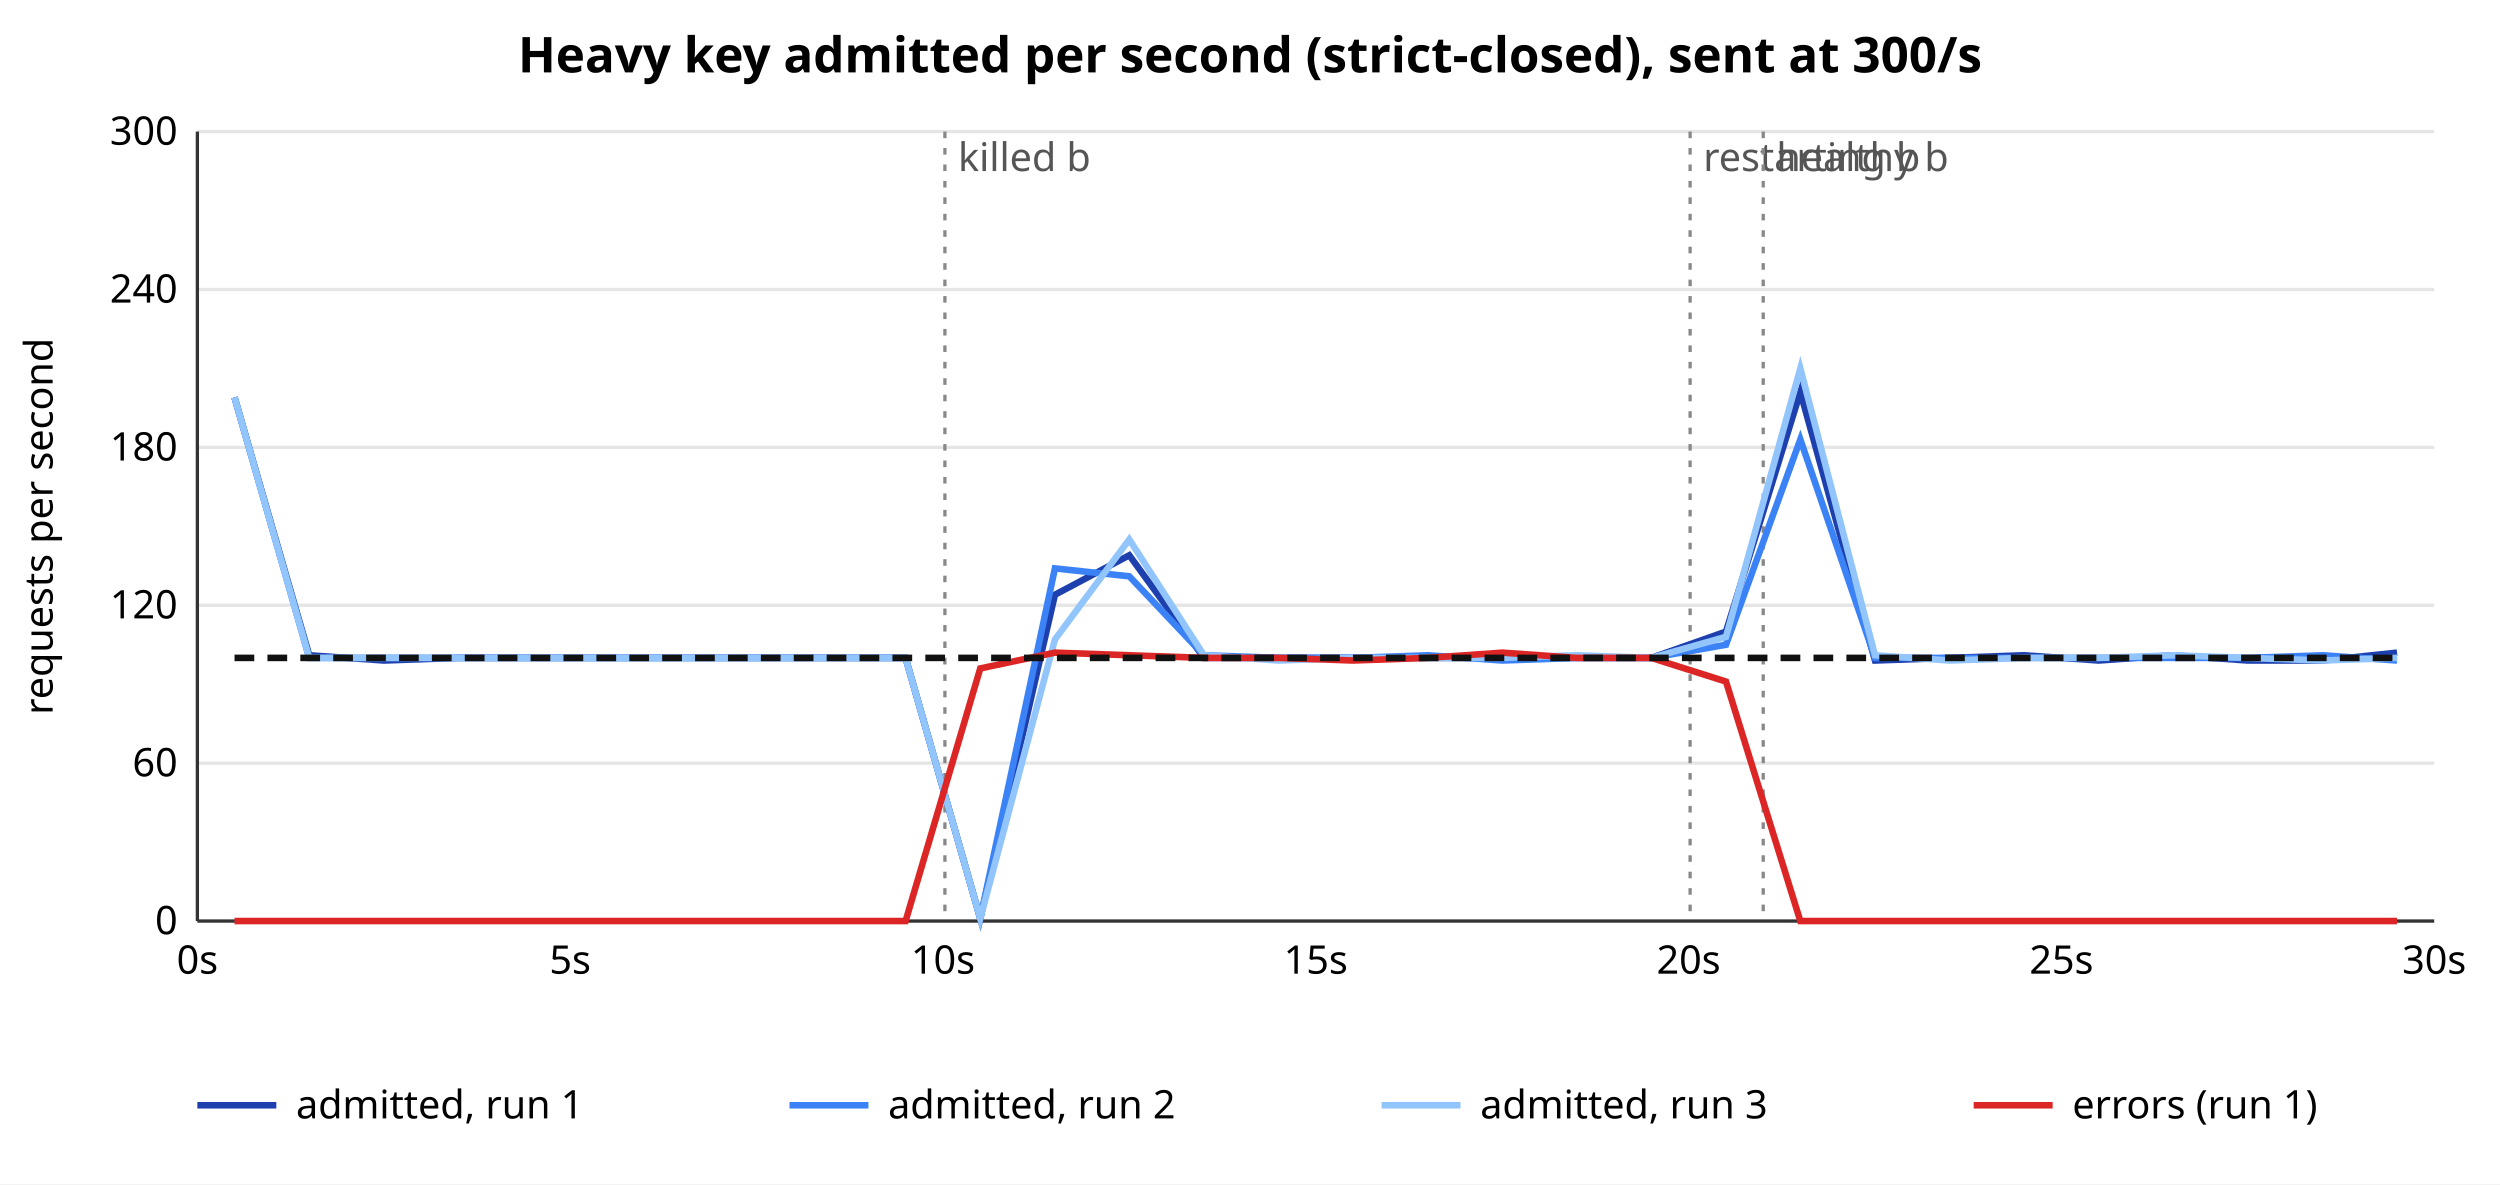
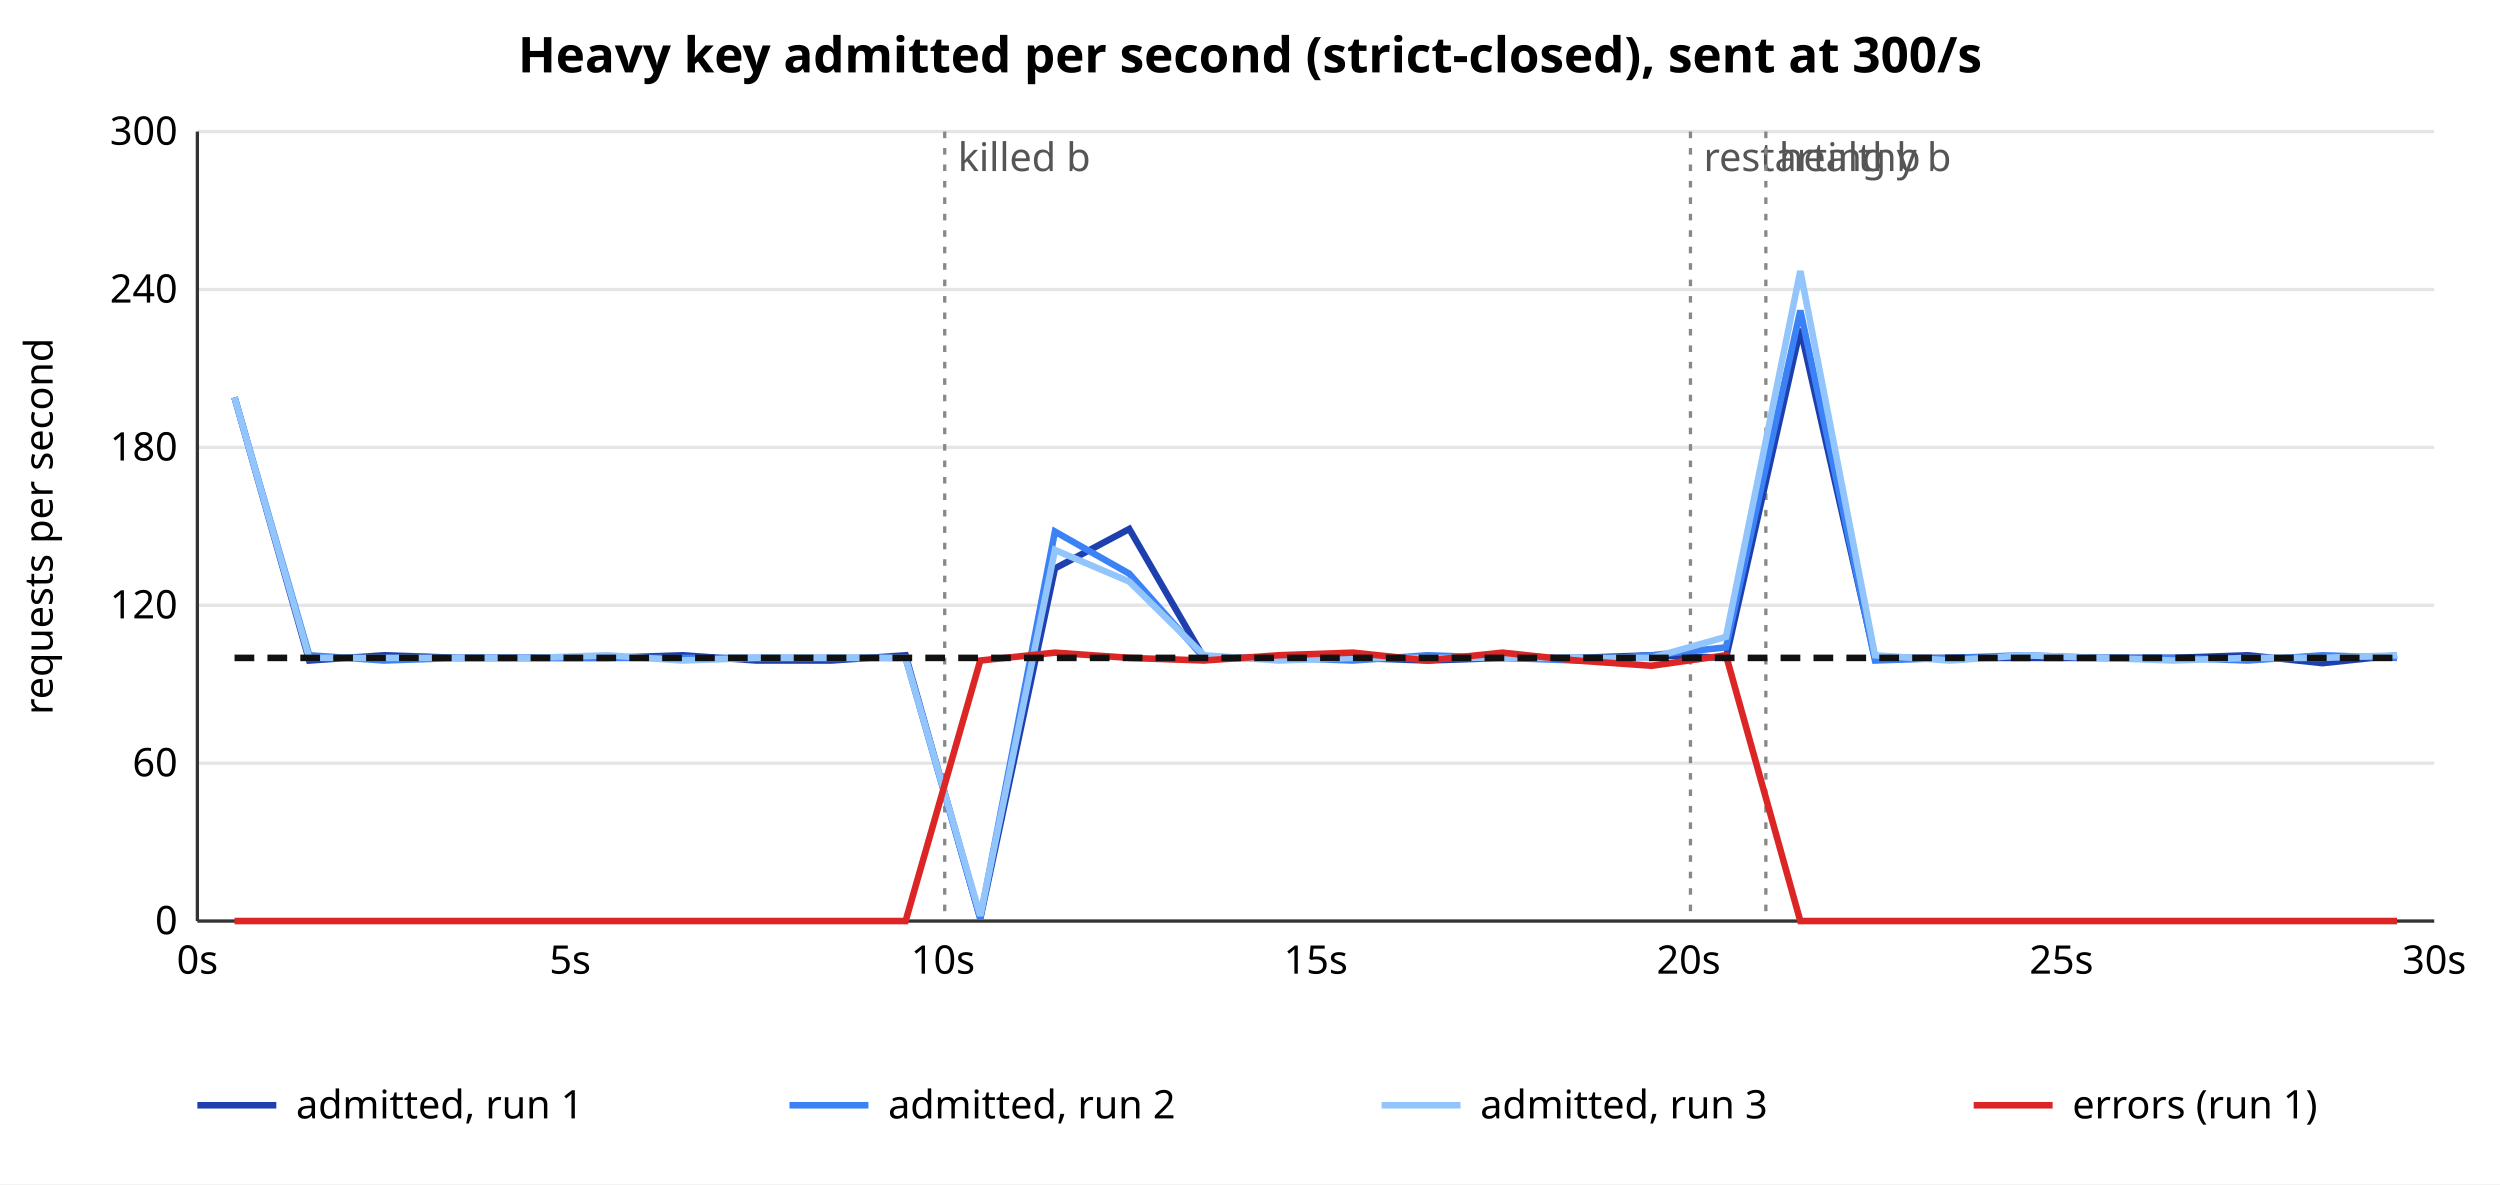
<svg xmlns="http://www.w3.org/2000/svg" width="760" height="360" font-family="sans-serif" font-size="12">
  <rect width="760" height="360" fill="#ffffff" />
  <text x="380" y="22" text-anchor="middle" font-size="15" font-weight="bold">Heavy key admitted per second (strict-closed), sent at 300/s</text>
  <line x1="60" x2="740" y1="280" y2="280" stroke="#e5e5e5" />
  <text x="54" y="284" text-anchor="end">0</text>
  <line x1="60" x2="740" y1="232" y2="232" stroke="#e5e5e5" />
  <text x="54" y="236" text-anchor="end">60</text>
  <line x1="60" x2="740" y1="184" y2="184" stroke="#e5e5e5" />
  <text x="54" y="188" text-anchor="end">120</text>
  <line x1="60" x2="740" y1="136" y2="136" stroke="#e5e5e5" />
  <text x="54" y="140" text-anchor="end">180</text>
  <line x1="60" x2="740" y1="88" y2="88" stroke="#e5e5e5" />
  <text x="54" y="92" text-anchor="end">240</text>
  <line x1="60" x2="740" y1="40" y2="40" stroke="#e5e5e5" />
  <text x="54" y="44" text-anchor="end">300</text>
  <text x="60" y="296" text-anchor="middle">0s</text>
  <text x="173.333" y="296" text-anchor="middle">5s</text>
  <text x="286.667" y="296" text-anchor="middle">10s</text>
  <text x="400" y="296" text-anchor="middle">15s</text>
  <text x="513.333" y="296" text-anchor="middle">20s</text>
  <text x="626.667" y="296" text-anchor="middle">25s</text>
  <text x="740" y="296" text-anchor="middle">30s</text>
  <line x1="60" x2="60" y1="40" y2="280" stroke="#333" />
  <line x1="60" x2="740" y1="280" y2="280" stroke="#333" />
  <text transform="translate(16 160) rotate(-90)" text-anchor="middle">requests per second</text>
-   <line x1="287.251" x2="287.251" y1="40" y2="280" stroke="#888" stroke-dasharray="2 3" />
-   <text x="291.251" y="52" fill="#555">killed b</text>
-   <line x1="513.796" x2="513.796" y1="40" y2="280" stroke="#888" stroke-dasharray="2 3" />
-   <text x="517.796" y="52" fill="#555">restarting b</text>
-   <line x1="536.018" x2="536.018" y1="40" y2="280" stroke="#888" stroke-dasharray="2 3" />
-   <text x="540.018" y="52" fill="#555">healthy b</text>
-   <path d="M71.3,120.8 L94.0,199.2 L116.7,200.8 L139.3,200.0 L162.0,200.0 L184.7,200.0 L207.3,200.0 L230.0,200.0 L252.7,200.0 L275.3,200.0 L298.0,279.2 L320.7,180.8 L343.3,168.8 L366.0,200.0 L388.7,200.0 L411.3,200.0 L434.0,200.0 L456.7,200.0 L479.3,200.0 L502.0,200.0 L524.7,192.0 L547.3,119.2 L570.0,200.8 L592.7,200.0 L615.3,199.2 L638.0,200.8 L660.7,199.2 L683.3,200.8 L706.0,200.8 L728.7,198.4" fill="none" stroke="#1e40af" stroke-width="2" />
-   <path d="M71.3,120.8 L94.0,200.0 L116.7,200.0 L139.3,200.0 L162.0,200.0 L184.7,200.0 L207.3,200.0 L230.0,200.0 L252.7,200.0 L275.3,200.0 L298.0,279.2 L320.7,172.8 L343.3,175.2 L366.0,199.2 L388.7,200.0 L411.3,200.0 L434.0,199.2 L456.7,200.8 L479.3,200.0 L502.0,200.0 L524.7,196.0 L547.3,133.6 L570.0,200.0 L592.7,200.0 L615.3,200.0 L638.0,200.0 L660.7,200.0 L683.3,200.0 L706.0,199.2 L728.7,200.8" fill="none" stroke="#3b82f6" stroke-width="2" />
-   <path d="M71.3,120.8 L94.0,200.0 L116.7,200.0 L139.3,200.0 L162.0,200.0 L184.7,200.0 L207.3,200.0 L230.0,200.0 L252.7,200.0 L275.3,200.0 L298.0,279.2 L320.7,194.4 L343.3,164.0 L366.0,199.2 L388.7,200.8 L411.3,200.0 L434.0,200.0 L456.7,200.0 L479.3,199.2 L502.0,200.0 L524.7,193.6 L547.3,112.0 L570.0,199.2 L592.7,200.8 L615.3,200.0 L638.0,200.0 L660.7,199.2 L683.3,200.0 L706.0,200.8 L728.7,200.0" fill="none" stroke="#93c5fd" stroke-width="2" />
-   <path d="M71.3,280.0 L94.0,280.0 L116.7,280.0 L139.3,280.0 L162.0,280.0 L184.7,280.0 L207.3,280.0 L230.0,280.0 L252.7,280.0 L275.3,280.0 L298.0,203.2 L320.7,198.4 L343.3,199.2 L366.0,200.0 L388.7,200.0 L411.3,200.8 L434.0,200.0 L456.7,198.4 L479.3,200.0 L502.0,200.0 L524.7,207.2 L547.3,280.0 L570.0,280.0 L592.7,280.0 L615.3,280.0 L638.0,280.0 L660.7,280.0 L683.3,280.0 L706.0,280.0 L728.7,280.0" fill="none" stroke="#dc2626" stroke-width="2" />
+   <line x1="287.197" x2="287.197" y1="40" y2="280" stroke="#888" stroke-dasharray="2 3" />
+   <text x="291.197" y="52" fill="#555">killed b</text>
+   <line x1="513.898" x2="513.898" y1="40" y2="280" stroke="#888" stroke-dasharray="2 3" />
+   <text x="517.898" y="52" fill="#555">restarting b</text>
+   <line x1="536.818" x2="536.818" y1="40" y2="280" stroke="#888" stroke-dasharray="2 3" />
+   <text x="540.818" y="52" fill="#555">healthy b</text>
+   <path d="M71.3,120.8 L94.0,200.8 L116.7,199.2 L139.3,200.0 L162.0,200.0 L184.7,200.0 L207.3,199.2 L230.0,200.8 L252.7,200.8 L275.3,199.2 L298.0,279.2 L320.7,172.8 L343.3,160.8 L366.0,200.0 L388.7,200.0 L411.3,200.0 L434.0,200.8 L456.7,200.0 L479.3,200.0 L502.0,199.2 L524.7,200.0 L547.3,100.0 L570.0,200.0 L592.7,200.0 L615.3,200.0 L638.0,200.0 L660.7,200.0 L683.3,199.2 L706.0,201.6 L728.7,199.2" fill="none" stroke="#1e40af" stroke-width="2" />
+   <path d="M71.3,120.8 L94.0,199.2 L116.7,200.8 L139.3,200.0 L162.0,200.0 L184.7,200.0 L207.3,200.0 L230.0,200.0 L252.7,200.0 L275.3,200.0 L298.0,279.2 L320.7,161.6 L343.3,174.4 L366.0,200.0 L388.7,200.0 L411.3,200.8 L434.0,199.2 L456.7,200.0 L479.3,200.8 L502.0,199.2 L524.7,196.8 L547.3,94.4 L570.0,200.8 L592.7,200.0 L615.3,199.2 L638.0,200.0 L660.7,200.0 L683.3,200.8 L706.0,199.2 L728.7,200.0" fill="none" stroke="#3b82f6" stroke-width="2" />
+   <path d="M71.3,120.8 L94.0,200.0 L116.7,200.0 L139.3,200.0 L162.0,200.0 L184.7,199.2 L207.3,200.8 L230.0,200.0 L252.7,200.0 L275.3,200.0 L298.0,278.4 L320.7,167.2 L343.3,176.8 L366.0,199.2 L388.7,200.8 L411.3,200.0 L434.0,200.0 L456.7,200.0 L479.3,200.0 L502.0,200.0 L524.7,193.6 L547.3,82.4 L570.0,199.2 L592.7,200.8 L615.3,199.2 L638.0,200.0 L660.7,200.8 L683.3,200.0 L706.0,200.0 L728.7,199.2" fill="none" stroke="#93c5fd" stroke-width="2" />
+   <path d="M71.3,280.0 L94.0,280.0 L116.7,280.0 L139.3,280.0 L162.0,280.0 L184.7,280.0 L207.3,280.0 L230.0,280.0 L252.7,280.0 L275.3,280.0 L298.0,200.8 L320.7,198.4 L343.3,200.0 L366.0,200.8 L388.7,199.2 L411.3,198.4 L434.0,200.8 L456.7,198.4 L479.3,200.8 L502.0,202.4 L524.7,199.2 L547.3,280.0 L570.0,280.0 L592.7,280.0 L615.3,280.0 L638.0,280.0 L660.7,280.0 L683.3,280.0 L706.0,280.0 L728.7,280.0" fill="none" stroke="#dc2626" stroke-width="2" />
  <path d="M71.3,200.0 L94.0,200.0 L116.7,200.0 L139.3,200.0 L162.0,200.0 L184.7,200.0 L207.3,200.0 L230.0,200.0 L252.7,200.0 L275.3,200.0 L298.0,200.0 L320.7,200.0 L343.3,200.0 L366.0,200.0 L388.7,200.0 L411.3,200.0 L434.0,200.0 L456.7,200.0 L479.3,200.0 L502.0,200.0 L524.7,200.0 L547.3,200.0 L570.0,200.0 L592.7,200.0 L615.3,200.0 L638.0,200.0 L660.7,200.0 L683.3,200.0 L706.0,200.0 L728.7,200.0" fill="none" stroke="#111111" stroke-width="2" stroke-dasharray="6 4" />
  <line x1="60" x2="84" y1="336" y2="336" stroke="#1e40af" stroke-width="2" />
  <text x="90" y="340">admitted, run 1</text>
  <line x1="240" x2="264" y1="336" y2="336" stroke="#3b82f6" stroke-width="2" />
  <text x="270" y="340">admitted, run 2</text>
  <line x1="420" x2="444" y1="336" y2="336" stroke="#93c5fd" stroke-width="2" />
  <text x="450" y="340">admitted, run 3</text>
  <line x1="600" x2="624" y1="336" y2="336" stroke="#dc2626" stroke-width="2" />
  <text x="630" y="340">errors (run 1)</text>
  <line x1="780" x2="804" y1="336" y2="336" stroke="#111111" stroke-width="2" stroke-dasharray="6 4" />
  <text x="810" y="340">limit (100/s)</text>
</svg>
